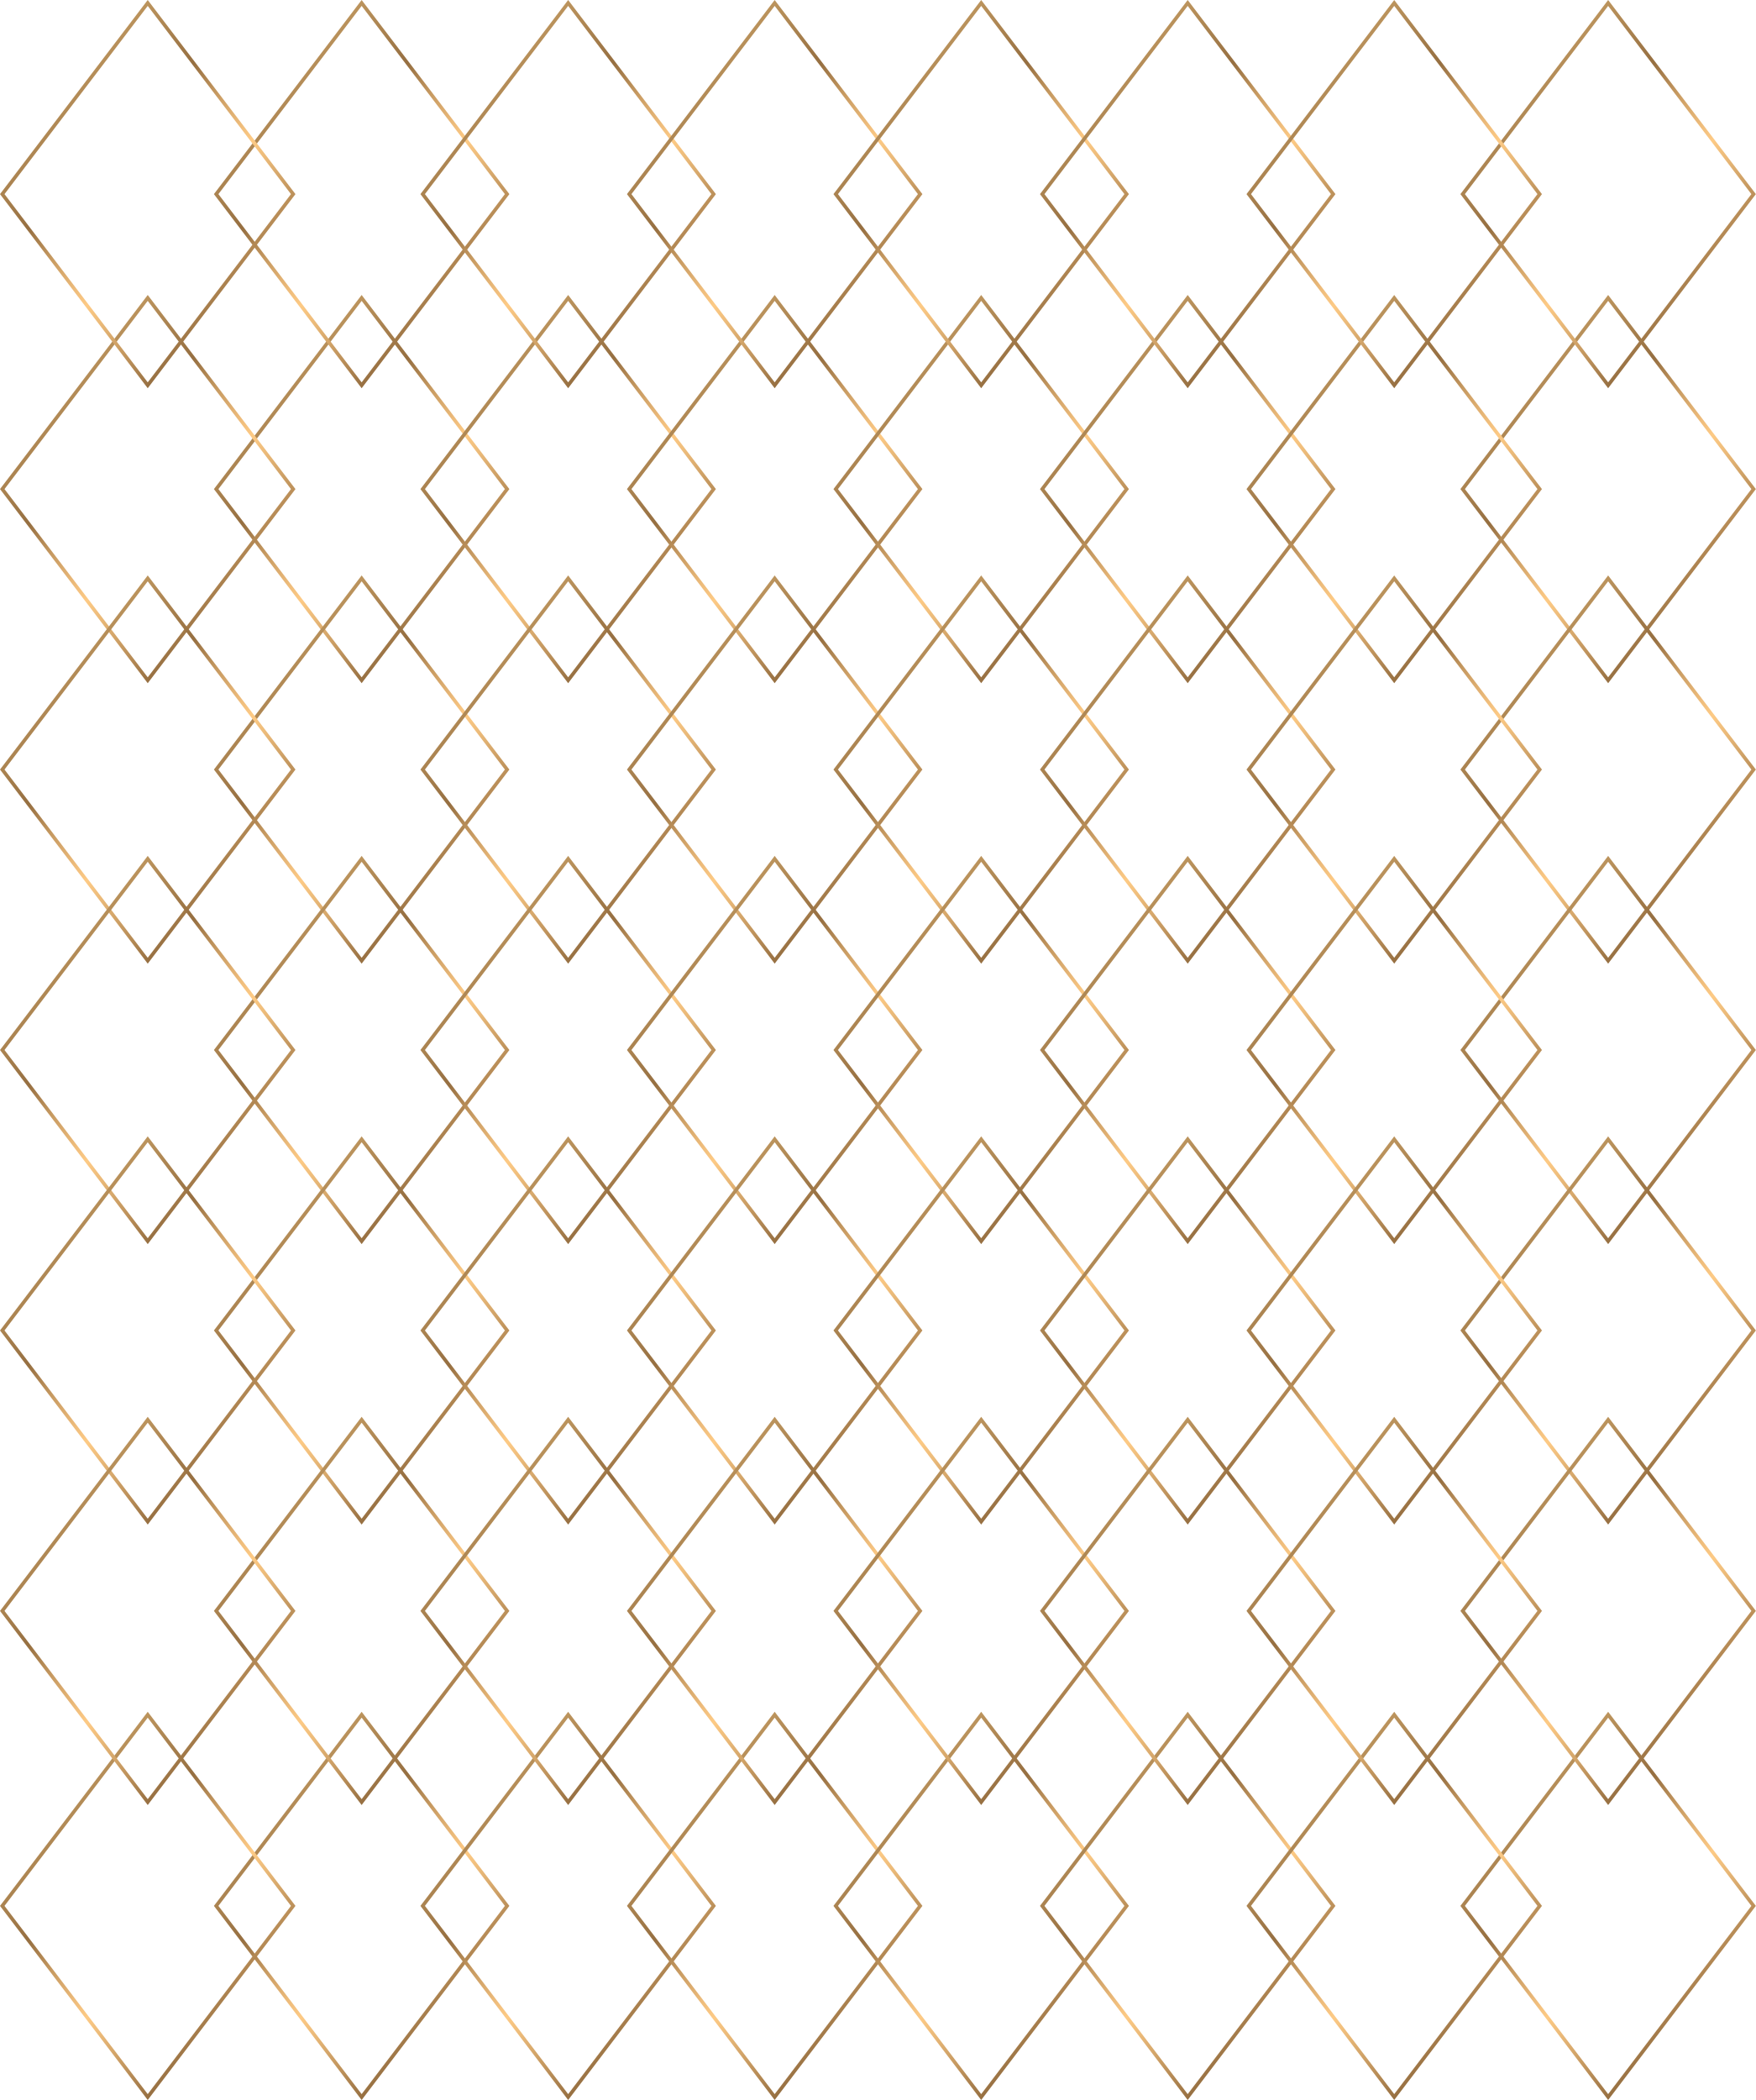
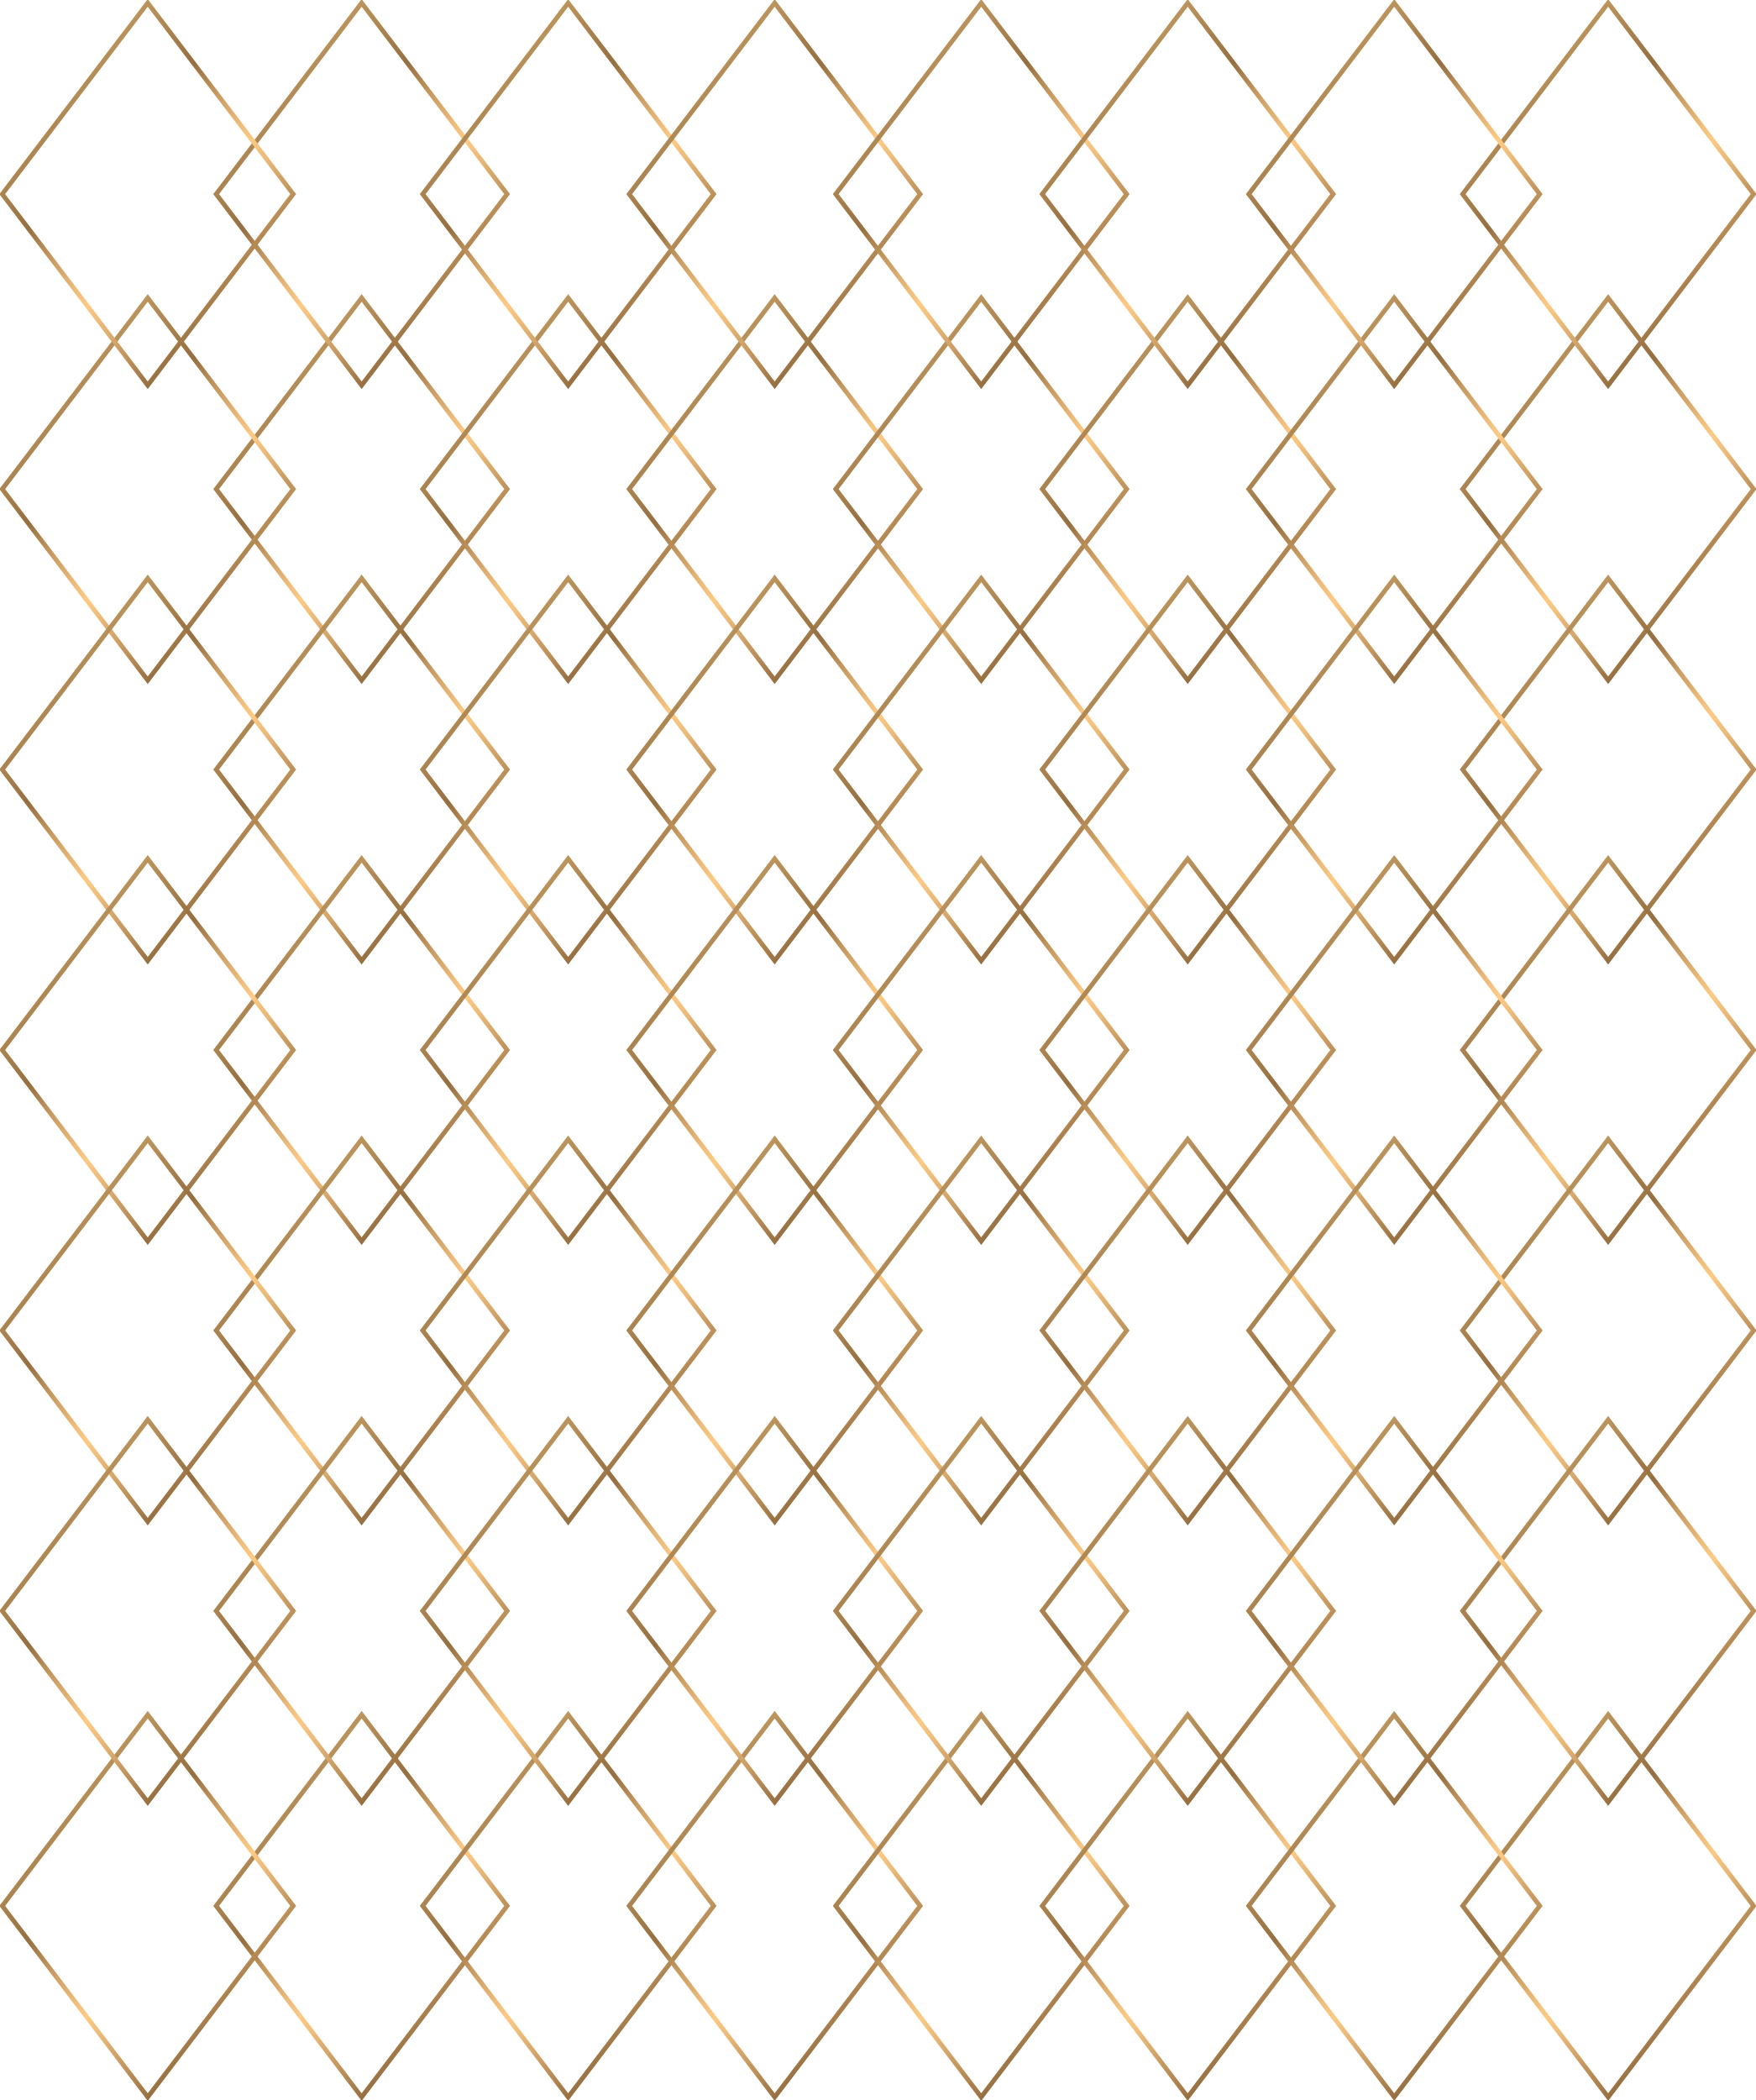
<svg xmlns="http://www.w3.org/2000/svg" xmlns:xlink="http://www.w3.org/1999/xlink" id="Capa_2" viewBox="0 0 1522.22 1820.11">
  <defs>
-     <style>.cls-1{stroke:url(#linear-gradient-34);}.cls-1,.cls-2,.cls-3,.cls-4,.cls-5,.cls-6,.cls-7,.cls-8,.cls-9,.cls-10,.cls-11,.cls-12,.cls-13,.cls-14,.cls-15,.cls-16,.cls-17,.cls-18,.cls-19,.cls-20,.cls-21,.cls-22,.cls-23,.cls-24,.cls-25,.cls-26,.cls-27,.cls-28,.cls-29,.cls-30,.cls-31,.cls-32,.cls-33,.cls-34,.cls-35,.cls-36,.cls-37,.cls-38,.cls-39,.cls-40,.cls-41,.cls-42,.cls-43,.cls-44,.cls-45,.cls-46,.cls-47,.cls-48,.cls-49,.cls-50,.cls-51,.cls-52,.cls-53,.cls-54,.cls-55,.cls-56,.cls-57{fill:none;}.cls-1,.cls-2,.cls-3,.cls-4,.cls-5,.cls-6,.cls-7,.cls-8,.cls-9,.cls-10,.cls-11,.cls-12,.cls-13,.cls-14,.cls-15,.cls-16,.cls-17,.cls-18,.cls-19,.cls-20,.cls-22,.cls-23,.cls-24,.cls-25,.cls-26,.cls-27,.cls-28,.cls-29,.cls-30,.cls-31,.cls-32,.cls-33,.cls-34,.cls-35,.cls-36,.cls-37,.cls-38,.cls-39,.cls-40,.cls-41,.cls-42,.cls-43,.cls-44,.cls-45,.cls-46,.cls-47,.cls-48,.cls-49,.cls-50,.cls-51,.cls-52,.cls-53,.cls-54,.cls-55,.cls-56,.cls-57{stroke-miterlimit:10;stroke-width:3.1px;}.cls-2{stroke:url(#linear-gradient-52);}.cls-3{stroke:url(#linear-gradient-27);}.cls-4{stroke:url(#linear-gradient-28);}.cls-5{stroke:url(#linear-gradient-53);}.cls-6{stroke:url(#linear-gradient-13);}.cls-7{stroke:url(#linear-gradient-45);}.cls-8{stroke:url(#linear-gradient-25);}.cls-9{stroke:url(#linear-gradient-56);}.cls-10{stroke:url(#linear-gradient-26);}.cls-11{stroke:url(#linear-gradient-18);}.cls-12{stroke:url(#linear-gradient-30);}.cls-13{stroke:url(#linear-gradient-54);}.cls-14{stroke:url(#linear-gradient-55);}.cls-15{stroke:url(#linear-gradient-7);}.cls-16{stroke:url(#linear-gradient-29);}.cls-17{stroke:url(#linear-gradient-51);}.cls-18{stroke:url(#linear-gradient-4);}.cls-19{stroke:url(#linear-gradient-36);}.cls-20{stroke:url(#linear-gradient-9);}.cls-22{stroke:url(#linear-gradient-50);}.cls-23{stroke:url(#linear-gradient-24);}.cls-24{stroke:url(#linear-gradient-37);}.cls-25{stroke:url(#linear-gradient-31);}.cls-26{stroke:url(#linear-gradient-2);}.cls-27{stroke:url(#linear-gradient-16);}.cls-28{stroke:url(#linear-gradient);}.cls-29{stroke:url(#linear-gradient-23);}.cls-30{stroke:url(#linear-gradient-46);}.cls-31{stroke:url(#linear-gradient-40);}.cls-32{stroke:url(#linear-gradient-19);}.cls-33{stroke:url(#linear-gradient-48);}.cls-34{stroke:url(#linear-gradient-11);}.cls-35{stroke:url(#linear-gradient-10);}.cls-36{stroke:url(#linear-gradient-39);}.cls-37{stroke:url(#linear-gradient-47);}.cls-38{stroke:url(#linear-gradient-32);}.cls-39{stroke:url(#linear-gradient-35);}.cls-40{stroke:url(#linear-gradient-42);}.cls-41{stroke:url(#linear-gradient-44);}.cls-42{stroke:url(#linear-gradient-21);}.cls-43{stroke:url(#linear-gradient-41);}.cls-44{stroke:url(#linear-gradient-8);}.cls-45{stroke:url(#linear-gradient-3);}.cls-46{stroke:url(#linear-gradient-38);}.cls-47{stroke:url(#linear-gradient-49);}.cls-48{stroke:url(#linear-gradient-14);}.cls-49{stroke:url(#linear-gradient-12);}.cls-50{stroke:url(#linear-gradient-6);}.cls-51{stroke:url(#linear-gradient-17);}.cls-52{stroke:url(#linear-gradient-33);}.cls-53{stroke:url(#linear-gradient-5);}.cls-54{stroke:url(#linear-gradient-22);}.cls-55{stroke:url(#linear-gradient-15);}.cls-56{stroke:url(#linear-gradient-20);}.cls-57{stroke:url(#linear-gradient-43);}</style>
+     <style>
+       .cls-1 {
+         stroke: url(#linear-gradient-34);
+       }
+ 
+       .cls-1,
+       .cls-2,
+       .cls-3,
+       .cls-4,
+       .cls-5,
+       .cls-6,
+       .cls-7,
+       .cls-8,
+       .cls-9,
+       .cls-10,
+       .cls-11,
+       .cls-12,
+       .cls-13,
+       .cls-14,
+       .cls-15,
+       .cls-16,
+       .cls-17,
+       .cls-18,
+       .cls-19,
+       .cls-20,
+       .cls-21,
+       .cls-22,
+       .cls-23,
+       .cls-24,
+       .cls-25,
+       .cls-26,
+       .cls-27,
+       .cls-28,
+       .cls-29,
+       .cls-30,
+       .cls-31,
+       .cls-32,
+       .cls-33,
+       .cls-34,
+       .cls-35,
+       .cls-36,
+       .cls-37,
+       .cls-38,
+       .cls-39,
+       .cls-40,
+       .cls-41,
+       .cls-42,
+       .cls-43,
+       .cls-44,
+       .cls-45,
+       .cls-46,
+       .cls-47,
+       .cls-48,
+       .cls-49,
+       .cls-50,
+       .cls-51,
+       .cls-52,
+       .cls-53,
+       .cls-54,
+       .cls-55,
+       .cls-56,
+       .cls-57 {
+         fill: none;
+       }
+ 
+       .cls-1,
+       .cls-2,
+       .cls-3,
+       .cls-4,
+       .cls-5,
+       .cls-6,
+       .cls-7,
+       .cls-8,
+       .cls-9,
+       .cls-10,
+       .cls-11,
+       .cls-12,
+       .cls-13,
+       .cls-14,
+       .cls-15,
+       .cls-16,
+       .cls-17,
+       .cls-18,
+       .cls-19,
+       .cls-20,
+       .cls-22,
+       .cls-23,
+       .cls-24,
+       .cls-25,
+       .cls-26,
+       .cls-27,
+       .cls-28,
+       .cls-29,
+       .cls-30,
+       .cls-31,
+       .cls-32,
+       .cls-33,
+       .cls-34,
+       .cls-35,
+       .cls-36,
+       .cls-37,
+       .cls-38,
+       .cls-39,
+       .cls-40,
+       .cls-41,
+       .cls-42,
+       .cls-43,
+       .cls-44,
+       .cls-45,
+       .cls-46,
+       .cls-47,
+       .cls-48,
+       .cls-49,
+       .cls-50,
+       .cls-51,
+       .cls-52,
+       .cls-53,
+       .cls-54,
+       .cls-55,
+       .cls-56,
+       .cls-57 {
+         stroke-miterlimit: 10;
+         stroke-width: 4px;
+       }
+ 
+       .cls-2 {
+         stroke: url(#linear-gradient-52);
+       }
+ 
+       .cls-3 {
+         stroke: url(#linear-gradient-27);
+       }
+ 
+       .cls-4 {
+         stroke: url(#linear-gradient-28);
+       }
+ 
+       .cls-5 {
+         stroke: url(#linear-gradient-53);
+       }
+ 
+       .cls-6 {
+         stroke: url(#linear-gradient-13);
+       }
+ 
+       .cls-7 {
+         stroke: url(#linear-gradient-45);
+       }
+ 
+       .cls-8 {
+         stroke: url(#linear-gradient-25);
+       }
+ 
+       .cls-9 {
+         stroke: url(#linear-gradient-56);
+       }
+ 
+       .cls-10 {
+         stroke: url(#linear-gradient-26);
+       }
+ 
+       .cls-11 {
+         stroke: url(#linear-gradient-18);
+       }
+ 
+       .cls-12 {
+         stroke: url(#linear-gradient-30);
+       }
+ 
+       .cls-13 {
+         stroke: url(#linear-gradient-54);
+       }
+ 
+       .cls-14 {
+         stroke: url(#linear-gradient-55);
+       }
+ 
+       .cls-15 {
+         stroke: url(#linear-gradient-7);
+       }
+ 
+       .cls-16 {
+         stroke: url(#linear-gradient-29);
+       }
+ 
+       .cls-17 {
+         stroke: url(#linear-gradient-51);
+       }
+ 
+       .cls-18 {
+         stroke: url(#linear-gradient-4);
+       }
+ 
+       .cls-19 {
+         stroke: url(#linear-gradient-36);
+       }
+ 
+       .cls-20 {
+         stroke: url(#linear-gradient-9);
+       }
+ 
+       .cls-22 {
+         stroke: url(#linear-gradient-50);
+       }
+ 
+       .cls-23 {
+         stroke: url(#linear-gradient-24);
+       }
+ 
+       .cls-24 {
+         stroke: url(#linear-gradient-37);
+       }
+ 
+       .cls-25 {
+         stroke: url(#linear-gradient-31);
+       }
+ 
+       .cls-26 {
+         stroke: url(#linear-gradient-2);
+       }
+ 
+       .cls-27 {
+         stroke: url(#linear-gradient-16);
+       }
+ 
+       .cls-28 {
+         stroke: url(#linear-gradient);
+       }
+ 
+       .cls-29 {
+         stroke: url(#linear-gradient-23);
+       }
+ 
+       .cls-30 {
+         stroke: url(#linear-gradient-46);
+       }
+ 
+       .cls-31 {
+         stroke: url(#linear-gradient-40);
+       }
+ 
+       .cls-32 {
+         stroke: url(#linear-gradient-19);
+       }
+ 
+       .cls-33 {
+         stroke: url(#linear-gradient-48);
+       }
+ 
+       .cls-34 {
+         stroke: url(#linear-gradient-11);
+       }
+ 
+       .cls-35 {
+         stroke: url(#linear-gradient-10);
+       }
+ 
+       .cls-36 {
+         stroke: url(#linear-gradient-39);
+       }
+ 
+       .cls-37 {
+         stroke: url(#linear-gradient-47);
+       }
+ 
+       .cls-38 {
+         stroke: url(#linear-gradient-32);
+       }
+ 
+       .cls-39 {
+         stroke: url(#linear-gradient-35);
+       }
+ 
+       .cls-40 {
+         stroke: url(#linear-gradient-42);
+       }
+ 
+       .cls-41 {
+         stroke: url(#linear-gradient-44);
+       }
+ 
+       .cls-42 {
+         stroke: url(#linear-gradient-21);
+       }
+ 
+       .cls-43 {
+         stroke: url(#linear-gradient-41);
+       }
+ 
+       .cls-44 {
+         stroke: url(#linear-gradient-8);
+       }
+ 
+       .cls-45 {
+         stroke: url(#linear-gradient-3);
+       }
+ 
+       .cls-46 {
+         stroke: url(#linear-gradient-38);
+       }
+ 
+       .cls-47 {
+         stroke: url(#linear-gradient-49);
+       }
+ 
+       .cls-48 {
+         stroke: url(#linear-gradient-14);
+       }
+ 
+       .cls-49 {
+         stroke: url(#linear-gradient-12);
+       }
+ 
+       .cls-50 {
+         stroke: url(#linear-gradient-6);
+       }
+ 
+       .cls-51 {
+         stroke: url(#linear-gradient-17);
+       }
+ 
+       .cls-52 {
+         stroke: url(#linear-gradient-33);
+       }
+ 
+       .cls-53 {
+         stroke: url(#linear-gradient-5);
+       }
+ 
+       .cls-54 {
+         stroke: url(#linear-gradient-22);
+       }
+ 
+       .cls-55 {
+         stroke: url(#linear-gradient-15);
+       }
+ 
+       .cls-56 {
+         stroke: url(#linear-gradient-20);
+       }
+ 
+       .cls-57 {
+         stroke: url(#linear-gradient-43);
+       }
+     </style>
    <linearGradient id="linear-gradient" x1="12292.57" y1="10602.48" x2="12530.5" y2="10602.48" gradientTransform="translate(114.96 -14621.5) rotate(45)" gradientUnits="userSpaceOnUse">
      <stop offset="0" stop-color="#bc945d" />
      <stop offset=".28" stop-color="#966f41" />
      <stop offset=".42" stop-color="#c79a61" />
      <stop offset=".56" stop-color="#eebc7b" />
      <stop offset=".63" stop-color="#fdca85" />
      <stop offset=".71" stop-color="#ebba79" />
      <stop offset=".87" stop-color="#be925b" />
      <stop offset="1" stop-color="#966f41" />
    </linearGradient>
    <linearGradient id="linear-gradient-2" x1="11528.45" y1="11366.6" x2="11766.38" y2="11366.6" xlink:href="#linear-gradient" />
    <linearGradient id="linear-gradient-3" x1="11655.05" y1="11240" x2="11892.98" y2="11240" xlink:href="#linear-gradient" />
    <linearGradient id="linear-gradient-4" x1="11781.64" y1="11113.4" x2="12019.58" y2="11113.4" xlink:href="#linear-gradient" />
    <linearGradient id="linear-gradient-5" x1="11908.24" y1="10986.81" x2="12146.17" y2="10986.81" xlink:href="#linear-gradient" />
    <linearGradient id="linear-gradient-6" x1="12034.84" y1="10860.21" x2="12272.77" y2="10860.21" xlink:href="#linear-gradient" />
    <linearGradient id="linear-gradient-7" x1="12161.43" y1="10733.61" x2="12399.37" y2="10733.61" xlink:href="#linear-gradient" />
    <linearGradient id="linear-gradient-8" x1="11397.31" y1="11497.73" x2="11635.24" y2="11497.73" xlink:href="#linear-gradient" />
    <linearGradient id="linear-gradient-9" x1="11424.27" y1="9734.17" x2="11662.2" y2="9734.17" xlink:href="#linear-gradient" />
    <linearGradient id="linear-gradient-10" x1="11596.15" y1="9906.05" x2="11834.08" y2="9906.05" xlink:href="#linear-gradient" />
    <linearGradient id="linear-gradient-11" x1="11768.03" y1="10077.93" x2="12005.96" y2="10077.93" xlink:href="#linear-gradient" />
    <linearGradient id="linear-gradient-12" x1="11939.91" y1="10249.82" x2="12177.84" y2="10249.82" xlink:href="#linear-gradient" />
    <linearGradient id="linear-gradient-13" x1="12111.79" y1="10421.7" x2="12349.72" y2="10421.7" xlink:href="#linear-gradient" />
    <linearGradient id="linear-gradient-14" x1="10660.15" y1="10498.29" x2="10898.08" y2="10498.29" xlink:href="#linear-gradient" />
    <linearGradient id="linear-gradient-15" x1="10786.74" y1="10371.7" x2="11024.68" y2="10371.7" xlink:href="#linear-gradient" />
    <linearGradient id="linear-gradient-16" x1="10913.34" y1="10245.1" x2="11151.27" y2="10245.1" xlink:href="#linear-gradient" />
    <linearGradient id="linear-gradient-17" x1="11039.94" y1="10118.5" x2="11277.87" y2="10118.5" xlink:href="#linear-gradient" />
    <linearGradient id="linear-gradient-18" x1="11166.53" y1="9991.91" x2="11404.47" y2="9991.91" xlink:href="#linear-gradient" />
    <linearGradient id="linear-gradient-19" x1="11293.13" y1="9865.31" x2="11531.06" y2="9865.31" xlink:href="#linear-gradient" />
    <linearGradient id="linear-gradient-20" x1="10832.03" y1="10670.17" x2="11069.96" y2="10670.17" xlink:href="#linear-gradient" />
    <linearGradient id="linear-gradient-21" x1="10958.62" y1="10543.58" x2="11196.56" y2="10543.58" xlink:href="#linear-gradient" />
    <linearGradient id="linear-gradient-22" x1="11085.22" y1="10416.98" x2="11323.15" y2="10416.98" xlink:href="#linear-gradient" />
    <linearGradient id="linear-gradient-23" x1="11211.82" y1="10290.38" x2="11449.75" y2="10290.38" xlink:href="#linear-gradient" />
    <linearGradient id="linear-gradient-24" x1="11338.42" y1="10163.79" x2="11576.35" y2="10163.79" xlink:href="#linear-gradient" />
    <linearGradient id="linear-gradient-25" x1="11465.01" y1="10037.19" x2="11702.94" y2="10037.19" xlink:href="#linear-gradient" />
    <linearGradient id="linear-gradient-26" x1="11003.91" y1="10842.06" x2="11241.84" y2="10842.06" xlink:href="#linear-gradient" />
    <linearGradient id="linear-gradient-27" x1="11130.51" y1="10715.46" x2="11368.44" y2="10715.46" xlink:href="#linear-gradient" />
    <linearGradient id="linear-gradient-28" x1="11257.1" y1="10588.86" x2="11495.03" y2="10588.86" xlink:href="#linear-gradient" />
    <linearGradient id="linear-gradient-29" x1="11383.7" y1="10462.27" x2="11621.63" y2="10462.27" xlink:href="#linear-gradient" />
    <linearGradient id="linear-gradient-30" x1="11510.3" y1="10335.67" x2="11748.23" y2="10335.67" xlink:href="#linear-gradient" />
    <linearGradient id="linear-gradient-31" x1="11636.89" y1="10209.07" x2="11874.83" y2="10209.07" xlink:href="#linear-gradient" />
    <linearGradient id="linear-gradient-32" x1="11175.79" y1="11013.94" x2="11413.72" y2="11013.94" xlink:href="#linear-gradient" />
    <linearGradient id="linear-gradient-33" x1="11302.39" y1="10887.34" x2="11540.32" y2="10887.34" xlink:href="#linear-gradient" />
    <linearGradient id="linear-gradient-34" x1="11428.98" y1="10760.74" x2="11666.92" y2="10760.74" xlink:href="#linear-gradient" />
    <linearGradient id="linear-gradient-35" x1="11555.58" y1="10634.15" x2="11793.51" y2="10634.15" xlink:href="#linear-gradient" />
    <linearGradient id="linear-gradient-36" x1="11682.18" y1="10507.55" x2="11920.11" y2="10507.55" xlink:href="#linear-gradient" />
    <linearGradient id="linear-gradient-37" x1="11808.77" y1="10380.95" x2="12046.71" y2="10380.95" xlink:href="#linear-gradient" />
    <linearGradient id="linear-gradient-38" x1="11347.67" y1="11185.82" x2="11585.6" y2="11185.82" xlink:href="#linear-gradient" />
    <linearGradient id="linear-gradient-39" x1="11474.27" y1="11059.22" x2="11712.2" y2="11059.22" xlink:href="#linear-gradient" />
    <linearGradient id="linear-gradient-40" x1="11600.86" y1="10932.62" x2="11838.8" y2="10932.62" xlink:href="#linear-gradient" />
    <linearGradient id="linear-gradient-41" x1="11727.46" y1="10806.03" x2="11965.39" y2="10806.03" xlink:href="#linear-gradient" />
    <linearGradient id="linear-gradient-42" x1="11854.06" y1="10679.43" x2="12091.99" y2="10679.43" xlink:href="#linear-gradient" />
    <linearGradient id="linear-gradient-43" x1="11980.66" y1="10552.83" x2="12218.59" y2="10552.83" xlink:href="#linear-gradient" />
    <linearGradient id="linear-gradient-44" x1="10529.01" y1="10629.43" x2="10766.94" y2="10629.43" xlink:href="#linear-gradient" />
    <linearGradient id="linear-gradient-45" x1="10700.89" y1="10801.31" x2="10938.82" y2="10801.31" xlink:href="#linear-gradient" />
    <linearGradient id="linear-gradient-46" x1="10872.77" y1="10973.19" x2="11110.7" y2="10973.19" xlink:href="#linear-gradient" />
    <linearGradient id="linear-gradient-47" x1="11044.65" y1="11145.07" x2="11282.59" y2="11145.07" xlink:href="#linear-gradient" />
    <linearGradient id="linear-gradient-48" x1="11216.53" y1="11316.96" x2="11454.47" y2="11316.96" xlink:href="#linear-gradient" />
    <linearGradient id="linear-gradient-49" x1="11243.49" y1="9553.39" x2="11481.42" y2="9553.39" xlink:href="#linear-gradient" />
    <linearGradient id="linear-gradient-50" x1="10479.37" y1="10317.52" x2="10717.3" y2="10317.52" xlink:href="#linear-gradient" />
    <linearGradient id="linear-gradient-51" x1="10605.96" y1="10190.92" x2="10843.9" y2="10190.92" xlink:href="#linear-gradient" />
    <linearGradient id="linear-gradient-52" x1="10732.56" y1="10064.32" x2="10970.49" y2="10064.32" xlink:href="#linear-gradient" />
    <linearGradient id="linear-gradient-53" x1="10859.16" y1="9937.72" x2="11097.09" y2="9937.72" xlink:href="#linear-gradient" />
    <linearGradient id="linear-gradient-54" x1="10985.76" y1="9811.13" x2="11223.69" y2="9811.13" xlink:href="#linear-gradient" />
    <linearGradient id="linear-gradient-55" x1="11112.35" y1="9684.53" x2="11350.28" y2="9684.53" xlink:href="#linear-gradient" />
    <linearGradient id="linear-gradient-56" x1="10348.23" y1="10448.65" x2="10586.16" y2="10448.65" xlink:href="#linear-gradient" />
  </defs>
  <g id="Capa_1-2">
    <rect class="cls-21" x="220.8" y="296.07" width="1080.63" height="1227.97" />
    <polygon class="cls-28" points="1394.16 1817.56 1268.03 1651.87 1394.16 1486.18 1520.28 1651.87 1394.16 1817.56" />
    <polygon class="cls-26" points="313.52 1817.56 187.4 1651.87 313.52 1486.18 439.65 1651.87 313.52 1817.56" />
    <polygon class="cls-45" points="492.56 1817.56 366.44 1651.87 492.56 1486.18 618.68 1651.87 492.56 1817.56" />
    <polygon class="cls-18" points="671.59 1817.56 545.47 1651.87 671.59 1486.18 797.72 1651.87 671.59 1817.56" />
    <polygon class="cls-53" points="850.63 1817.56 724.51 1651.87 850.63 1486.18 976.75 1651.87 850.63 1817.56" />
    <polygon class="cls-50" points="1029.66 1817.56 903.54 1651.87 1029.66 1486.18 1155.79 1651.87 1029.66 1817.56" />
    <polygon class="cls-15" points="1208.7 1817.56 1082.58 1651.87 1208.7 1486.18 1334.82 1651.87 1208.7 1817.56" />
    <polygon class="cls-44" points="128.07 1817.56 1.95 1651.87 128.07 1486.18 254.19 1651.87 128.07 1817.56" />
    <polygon class="cls-20" points="1394.16 589.59 1268.03 423.9 1394.16 258.22 1520.28 423.9 1394.16 589.59" />
    <polygon class="cls-35" points="1394.16 832.67 1268.03 666.98 1394.16 501.29 1520.28 666.98 1394.16 832.67" />
    <polygon class="cls-34" points="1394.16 1075.74 1268.03 910.06 1394.16 744.37 1520.28 910.06 1394.16 1075.74" />
    <polygon class="cls-49" points="1394.16 1318.82 1268.03 1153.13 1394.16 987.45 1520.28 1153.13 1394.16 1318.82" />
    <polygon class="cls-6" points="1394.16 1561.9 1268.03 1396.21 1394.16 1230.52 1520.28 1396.21 1394.16 1561.9" />
    <polygon class="cls-48" points="313.52 589.59 187.4 423.9 313.52 258.22 439.65 423.9 313.52 589.59" />
    <polygon class="cls-55" points="492.56 589.59 366.44 423.9 492.56 258.22 618.68 423.9 492.56 589.59" />
    <polygon class="cls-27" points="671.59 589.59 545.47 423.9 671.59 258.22 797.72 423.9 671.59 589.59" />
    <polygon class="cls-51" points="850.63 589.59 724.51 423.9 850.63 258.22 976.75 423.9 850.63 589.59" />
    <polygon class="cls-11" points="1029.66 589.59 903.54 423.9 1029.66 258.22 1155.79 423.9 1029.66 589.59" />
    <polygon class="cls-32" points="1208.7 589.59 1082.58 423.9 1208.7 258.22 1334.82 423.9 1208.7 589.59" />
    <polygon class="cls-56" points="313.52 832.67 187.4 666.98 313.52 501.29 439.65 666.98 313.52 832.67" />
    <polygon class="cls-42" points="492.56 832.67 366.44 666.98 492.56 501.29 618.68 666.98 492.56 832.67" />
    <polygon class="cls-54" points="671.59 832.67 545.47 666.98 671.59 501.29 797.72 666.98 671.59 832.67" />
    <polygon class="cls-29" points="850.63 832.67 724.51 666.98 850.63 501.29 976.75 666.98 850.63 832.67" />
    <polygon class="cls-23" points="1029.66 832.67 903.54 666.98 1029.66 501.29 1155.79 666.98 1029.66 832.67" />
    <polygon class="cls-8" points="1208.7 832.67 1082.58 666.98 1208.7 501.29 1334.82 666.98 1208.7 832.67" />
    <polygon class="cls-10" points="313.52 1075.74 187.4 910.06 313.52 744.37 439.65 910.06 313.52 1075.74" />
    <polygon class="cls-3" points="492.56 1075.74 366.44 910.06 492.56 744.37 618.68 910.06 492.56 1075.74" />
    <polygon class="cls-4" points="671.59 1075.74 545.47 910.06 671.59 744.37 797.72 910.06 671.59 1075.74" />
    <polygon class="cls-16" points="850.63 1075.74 724.51 910.06 850.63 744.37 976.75 910.06 850.63 1075.74" />
    <polygon class="cls-12" points="1029.66 1075.74 903.54 910.06 1029.66 744.37 1155.79 910.06 1029.66 1075.74" />
    <polygon class="cls-25" points="1208.7 1075.74 1082.58 910.06 1208.7 744.37 1334.82 910.06 1208.7 1075.74" />
    <polygon class="cls-38" points="313.52 1318.82 187.4 1153.13 313.52 987.45 439.65 1153.13 313.52 1318.82" />
    <polygon class="cls-52" points="492.56 1318.82 366.44 1153.13 492.56 987.45 618.68 1153.13 492.56 1318.82" />
    <polygon class="cls-1" points="671.59 1318.82 545.47 1153.13 671.59 987.45 797.72 1153.13 671.59 1318.82" />
    <polygon class="cls-39" points="850.63 1318.82 724.51 1153.13 850.63 987.45 976.75 1153.13 850.63 1318.82" />
    <polygon class="cls-19" points="1029.66 1318.82 903.54 1153.13 1029.66 987.45 1155.79 1153.13 1029.66 1318.82" />
    <polygon class="cls-24" points="1208.7 1318.82 1082.58 1153.13 1208.7 987.45 1334.82 1153.13 1208.7 1318.82" />
    <polygon class="cls-46" points="313.52 1561.9 187.4 1396.21 313.52 1230.52 439.65 1396.21 313.52 1561.9" />
    <polygon class="cls-36" points="492.56 1561.9 366.44 1396.21 492.56 1230.52 618.68 1396.21 492.56 1561.9" />
    <polygon class="cls-31" points="671.59 1561.9 545.47 1396.21 671.59 1230.52 797.72 1396.21 671.59 1561.9" />
    <polygon class="cls-43" points="850.63 1561.9 724.51 1396.21 850.63 1230.52 976.75 1396.21 850.63 1561.9" />
    <polygon class="cls-40" points="1029.66 1561.9 903.54 1396.21 1029.66 1230.52 1155.79 1396.21 1029.66 1561.9" />
    <polygon class="cls-57" points="1208.7 1561.9 1082.58 1396.21 1208.7 1230.52 1334.82 1396.21 1208.7 1561.9" />
    <polygon class="cls-41" points="128.07 589.59 1.95 423.9 128.07 258.22 254.19 423.9 128.07 589.59" />
    <polygon class="cls-7" points="128.07 832.67 1.95 666.98 128.07 501.29 254.19 666.98 128.07 832.67" />
    <polygon class="cls-30" points="128.07 1075.74 1.95 910.06 128.07 744.37 254.19 910.06 128.07 1075.74" />
    <polygon class="cls-37" points="128.07 1318.82 1.95 1153.13 128.07 987.45 254.19 1153.13 128.07 1318.82" />
    <polygon class="cls-33" points="128.07 1561.9 1.95 1396.21 128.07 1230.52 254.19 1396.21 128.07 1561.9" />
    <polygon class="cls-47" points="1394.16 333.93 1268.03 168.24 1394.16 2.56 1520.28 168.24 1394.16 333.93" />
    <polygon class="cls-22" points="313.52 333.93 187.4 168.24 313.52 2.56 439.65 168.24 313.52 333.93" />
    <polygon class="cls-17" points="492.56 333.93 366.44 168.24 492.56 2.56 618.68 168.24 492.56 333.93" />
    <polygon class="cls-2" points="671.59 333.93 545.47 168.24 671.59 2.56 797.72 168.24 671.59 333.93" />
    <polygon class="cls-5" points="850.63 333.93 724.51 168.24 850.63 2.56 976.75 168.24 850.63 333.93" />
    <polygon class="cls-13" points="1029.66 333.93 903.54 168.24 1029.66 2.56 1155.79 168.24 1029.66 333.93" />
    <polygon class="cls-14" points="1208.7 333.93 1082.58 168.24 1208.7 2.56 1334.82 168.24 1208.7 333.93" />
    <polygon class="cls-9" points="128.07 333.93 1.95 168.24 128.07 2.56 254.19 168.24 128.07 333.93" />
  </g>
</svg>
